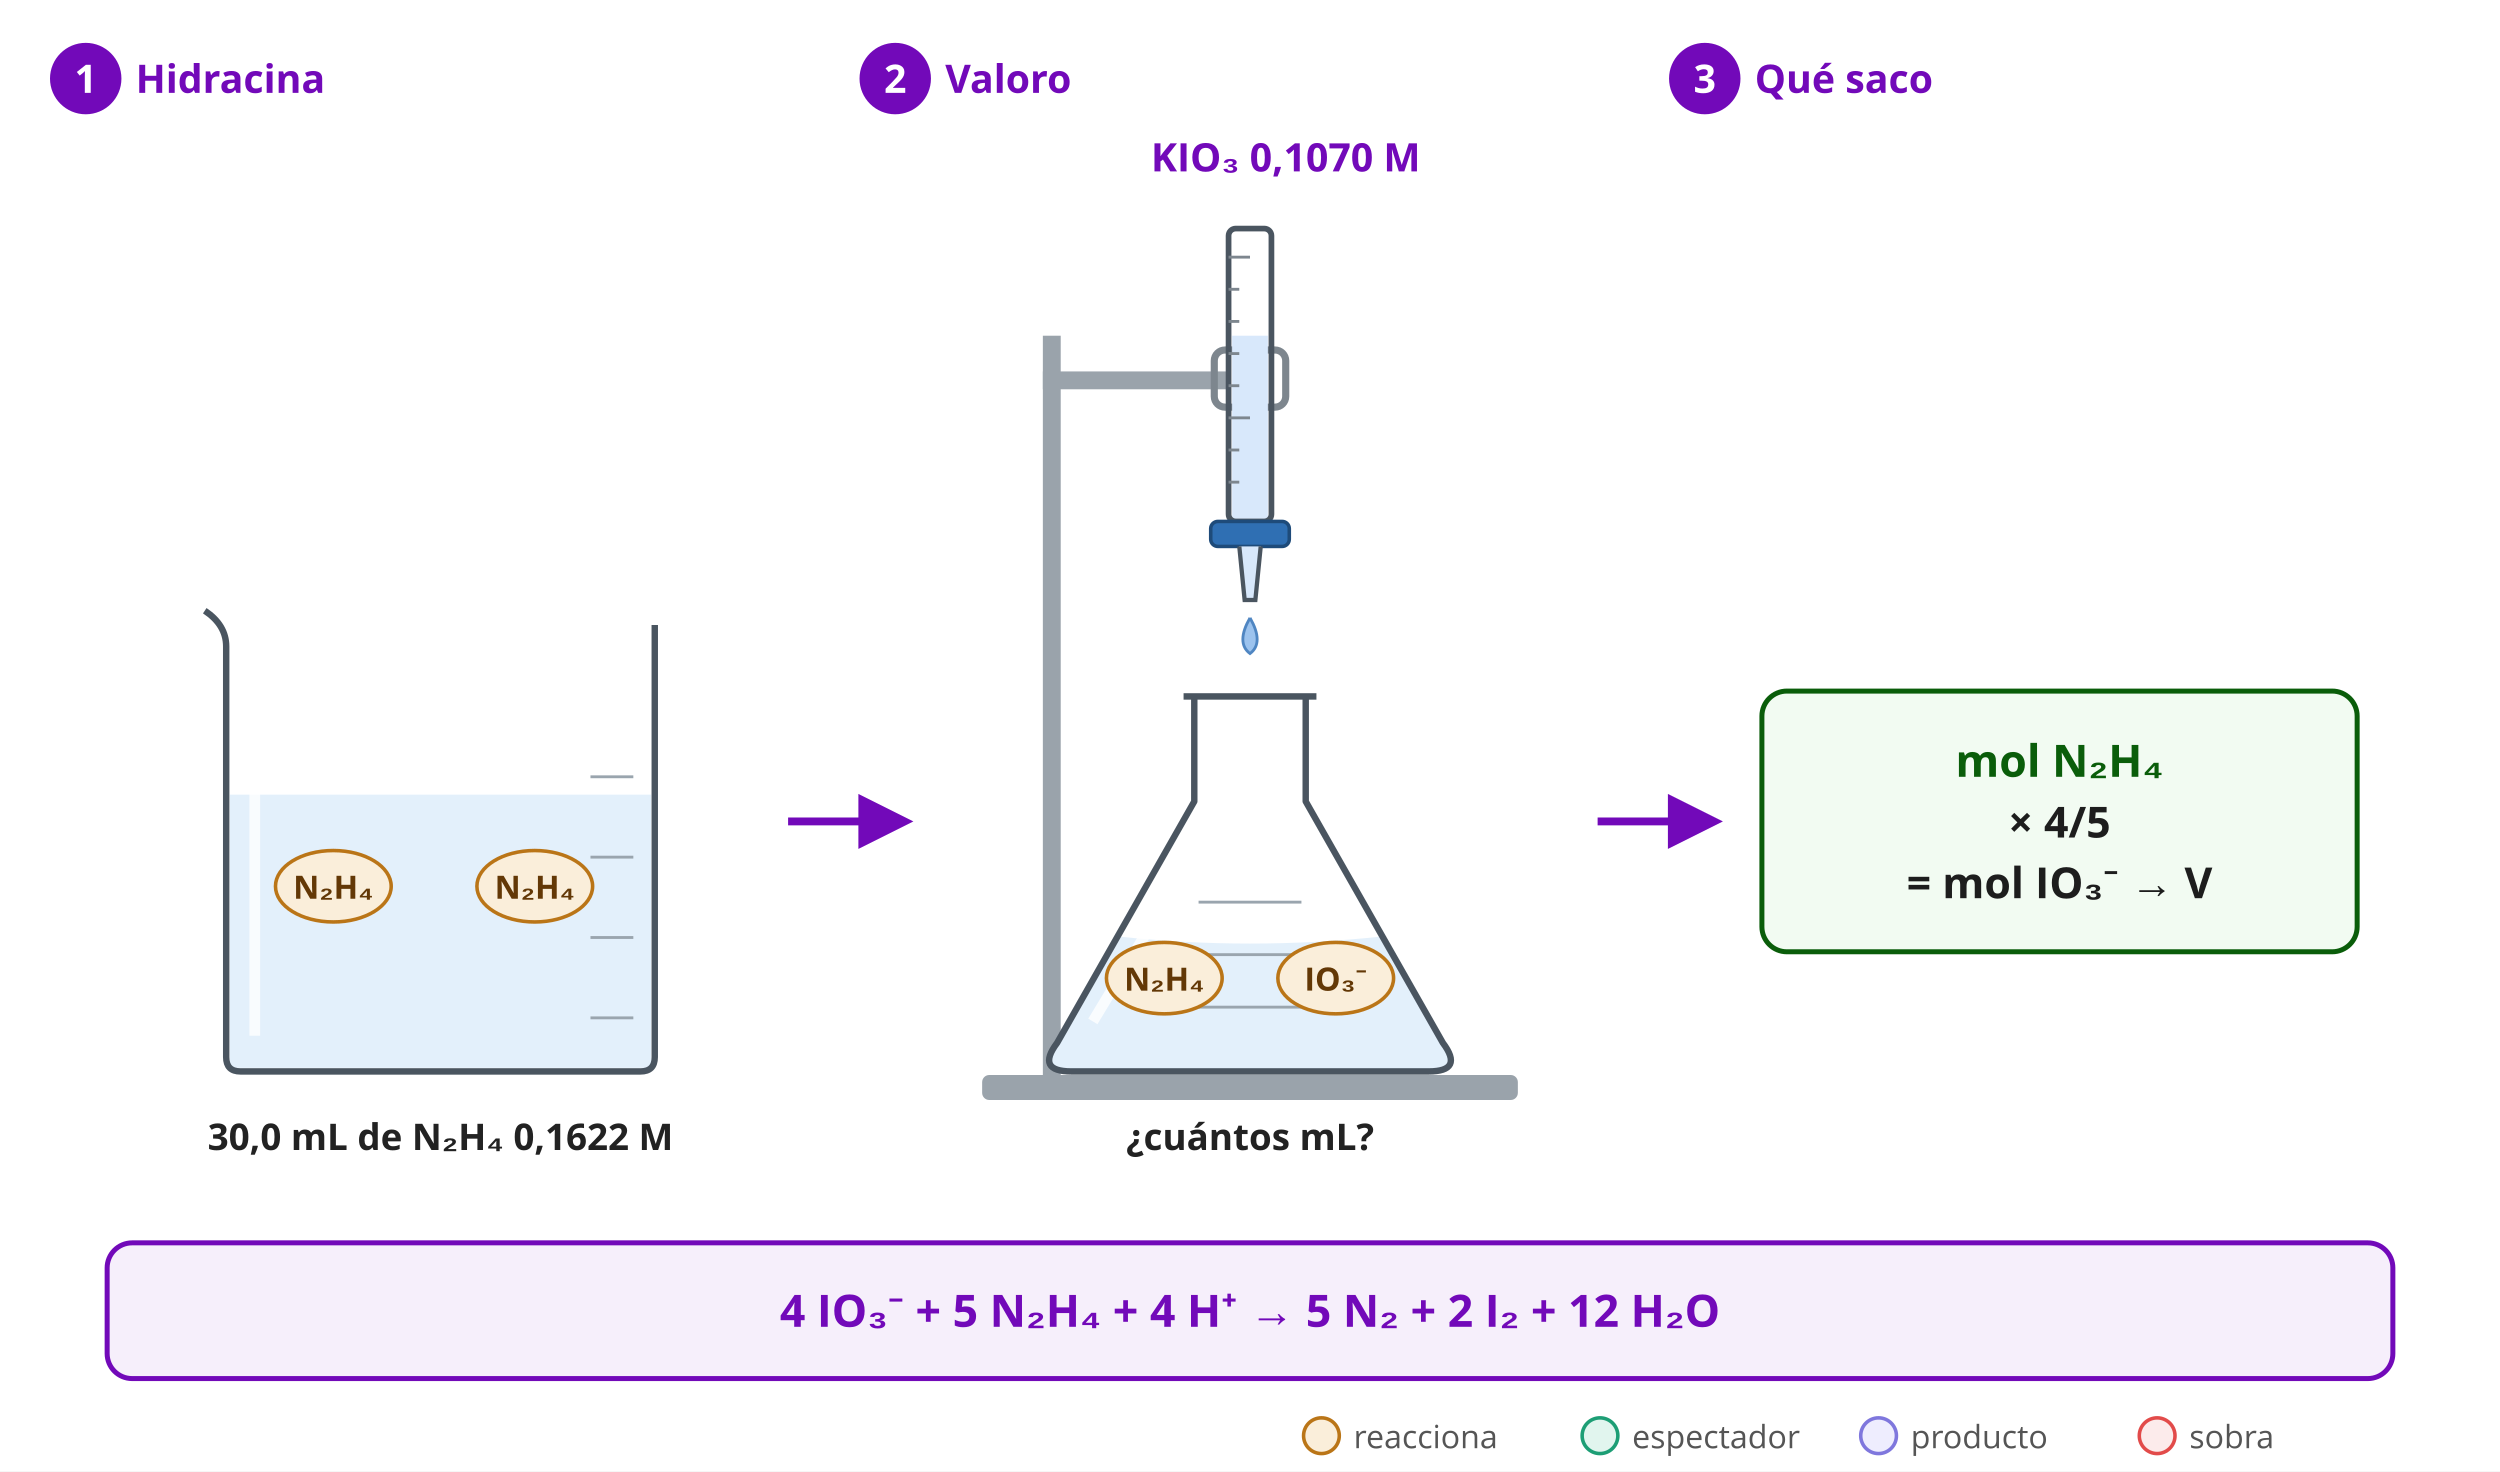
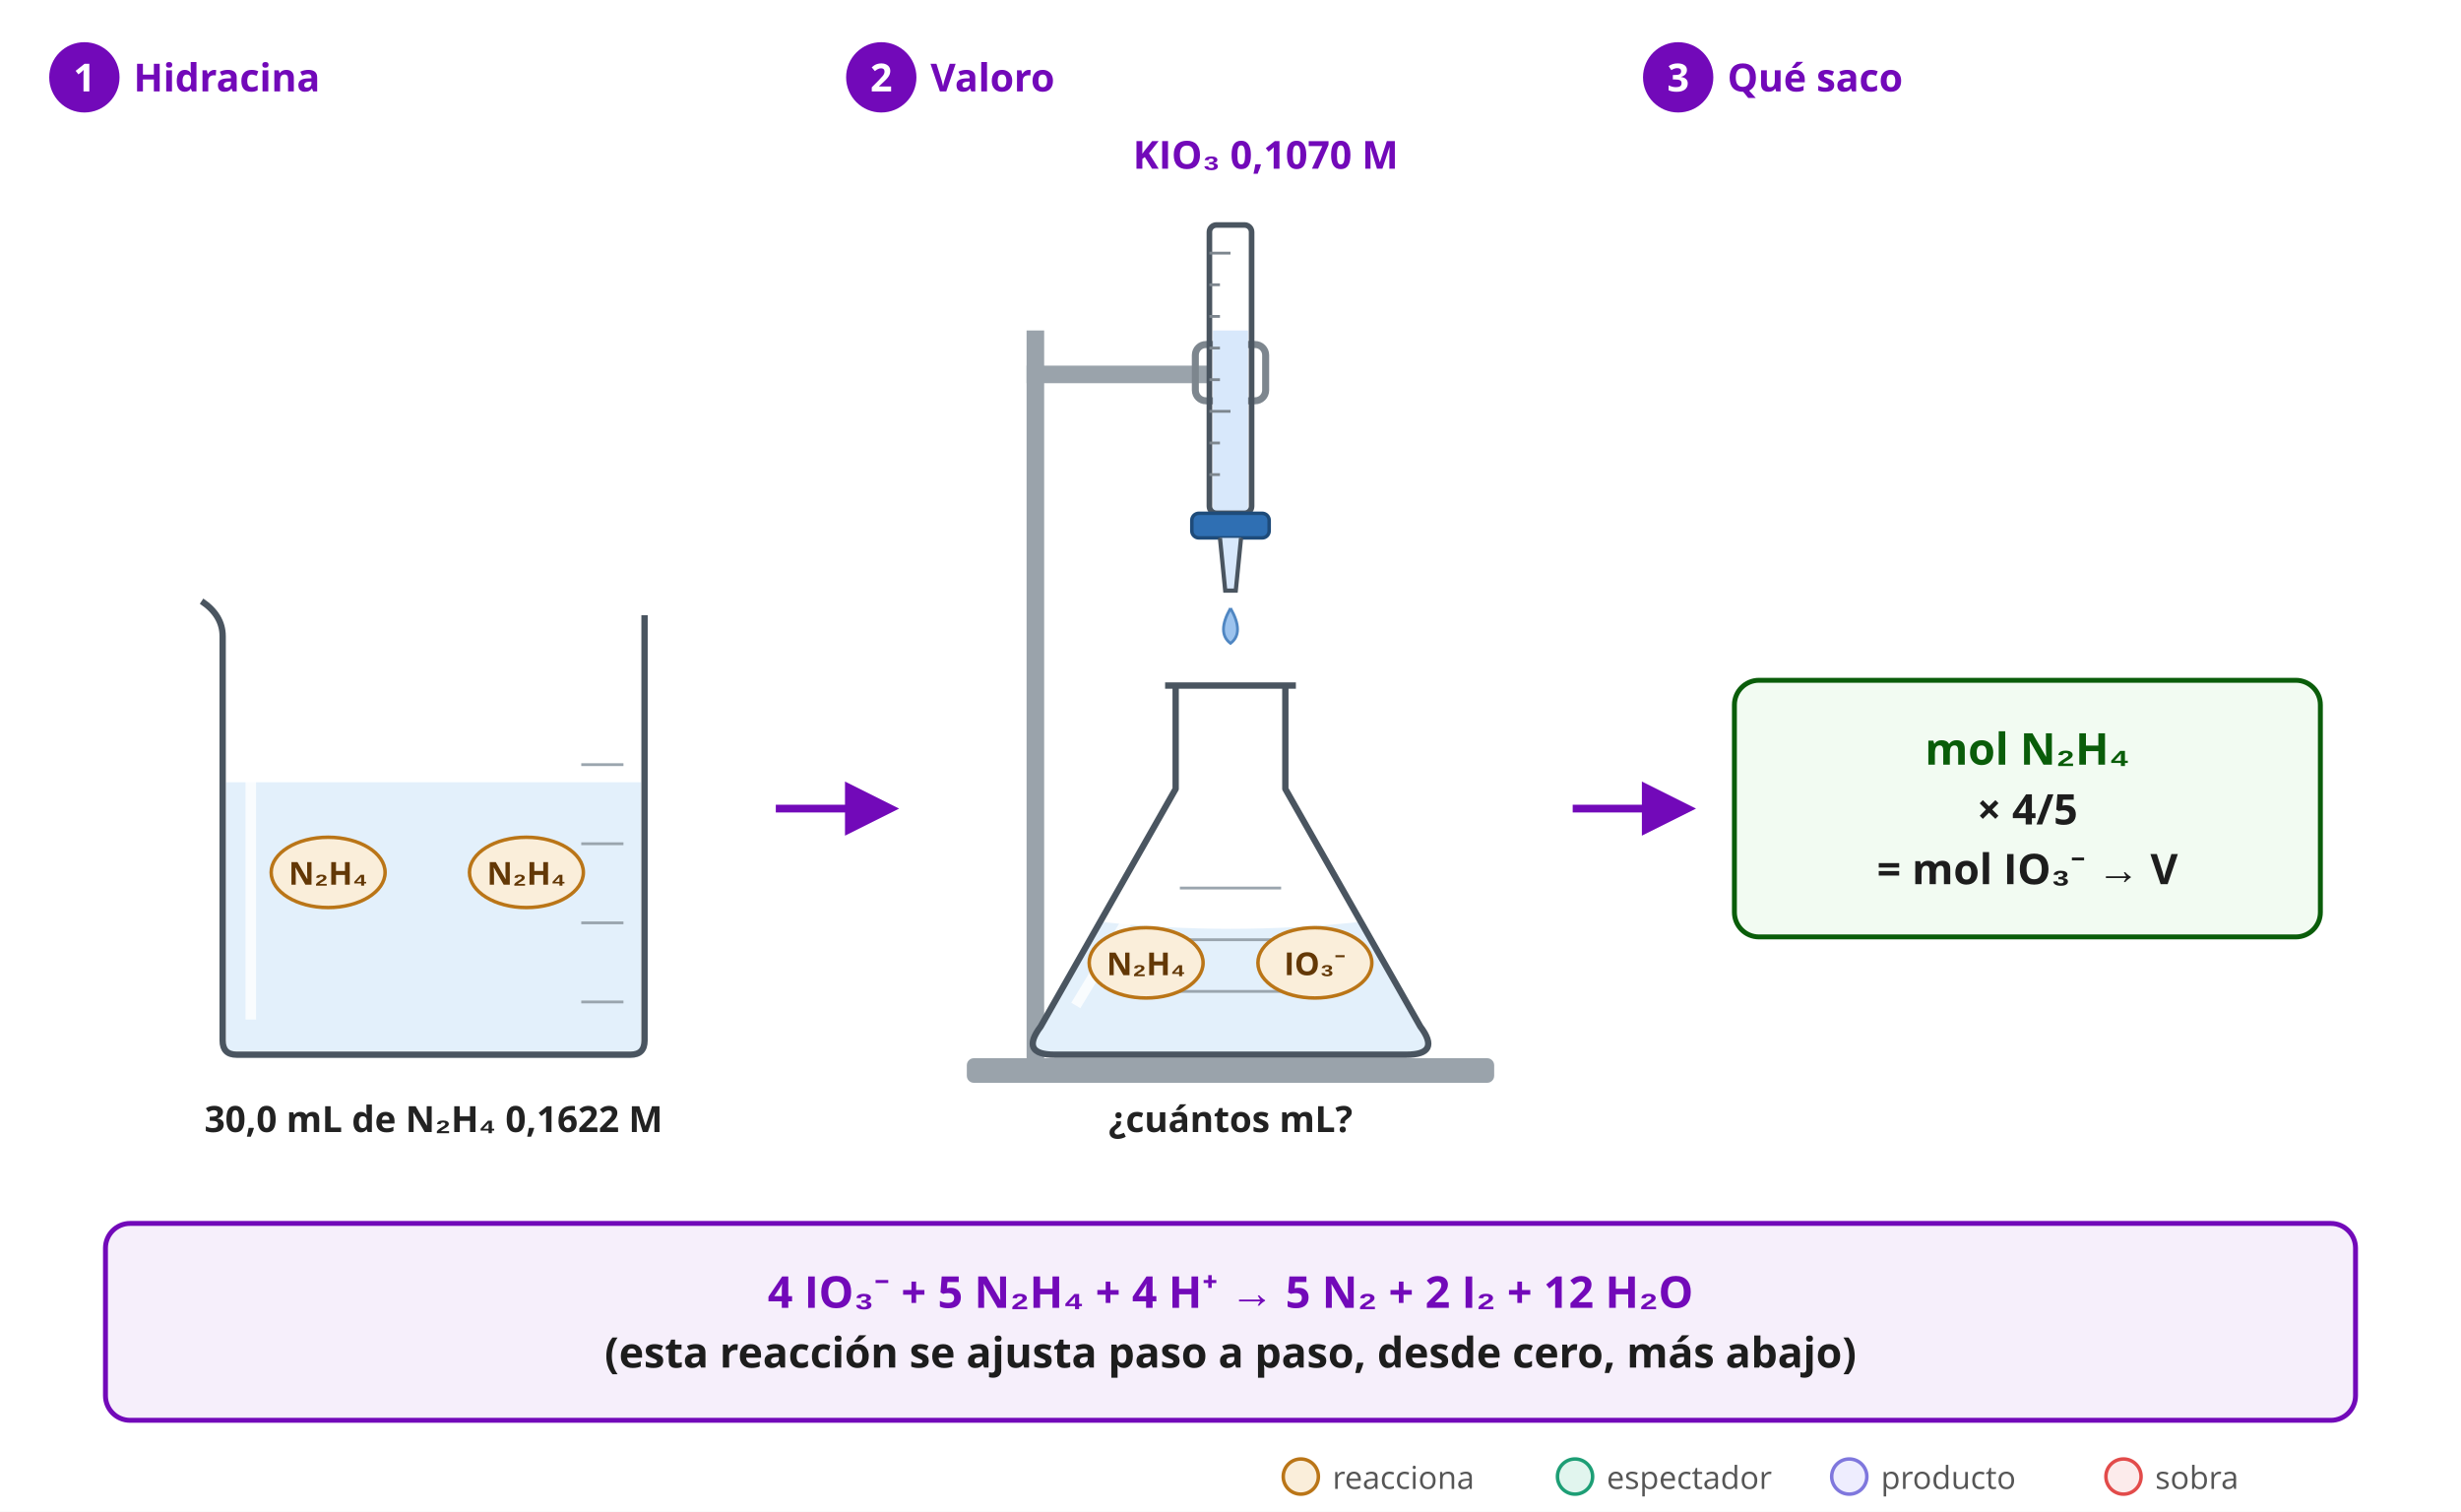
- <svg xmlns="http://www.w3.org/2000/svg" viewBox="0 0 700 412" width="700" height="412">
+ <svg xmlns="http://www.w3.org/2000/svg" viewBox="0 0 700 430" width="700" height="430">
  <defs>
    <marker id="pta" viewBox="0 0 10 10" refX="8" refY="5" markerWidth="7" markerHeight="7" orient="auto-start-reverse">
      <path d="M0 0 L10 5 L0 10 z" fill="#7209b9" />
    </marker>
  </defs>
-   <rect width="700" height="412" fill="white" />
+   <rect width="700" height="430" fill="white" />
  <circle cx="24.0" cy="22" r="10" fill="#7209b9" />
  <text x="24.0" y="26" text-anchor="middle" font-size="11" font-weight="bold" fill="white" font-family="Open Sans, Arial, sans-serif">1</text>
  <text x="40.0" y="26" text-anchor="start" font-size="11.5" font-weight="bold" fill="#7209b9" font-family="Open Sans, Arial, sans-serif" />
  <text x="38.0" y="26" text-anchor="start" font-size="11" font-weight="bold" fill="#7209b9" font-family="Open Sans, Arial, sans-serif">Hidracina</text>
  <rect x="64.333" y="222.5" width="118" height="76.5" fill="#e3f0fb" />
  <path d="M57.333 171 Q63.333 175 63.333 181 V296 Q63.333 300 67.333 300 H179.333 Q183.333 300 183.333 296 V175" fill="none" stroke="#4a5560" stroke-width="1.8" />
  <line x1="165.333" y1="285.0" x2="177.333" y2="285.0" stroke="#9aa5ae" stroke-width=".8" />
  <line x1="165.333" y1="262.5" x2="177.333" y2="262.5" stroke="#9aa5ae" stroke-width=".8" />
  <line x1="165.333" y1="240.0" x2="177.333" y2="240.0" stroke="#9aa5ae" stroke-width=".8" />
  <line x1="165.333" y1="217.5" x2="177.333" y2="217.5" stroke="#9aa5ae" stroke-width=".8" />
  <line x1="71.333" y1="189" x2="71.333" y2="290" stroke="white" stroke-width="3" opacity=".8" />
  <ellipse cx="93.333" cy="248.15" rx="16.2" ry="10" fill="#FAEEDA" stroke="#BA7517" stroke-width="1" />
  <text x="93.333" y="251.65" text-anchor="middle" font-size="9" font-weight="bold" fill="#633806" font-family="Open Sans, Arial, sans-serif">N₂H₄</text>
  <ellipse cx="149.733" cy="248.15" rx="16.2" ry="10" fill="#FAEEDA" stroke="#BA7517" stroke-width="1" />
  <text x="149.733" y="251.65" text-anchor="middle" font-size="9" font-weight="bold" fill="#633806" font-family="Open Sans, Arial, sans-serif">N₂H₄</text>
  <text x="123.333" y="322" text-anchor="middle" font-size="10.3" font-weight="bold" fill="#222" font-family="Open Sans, Arial, sans-serif">30,0 mL de N₂H₄ 0,1622 M</text>
  <path d="M220.667 230 L252.667 230" fill="none" stroke="#7209b9" stroke-width="2.2" marker-end="url(#pta)" />
  <circle cx="250.667" cy="22" r="10" fill="#7209b9" />
  <text x="250.667" y="26" text-anchor="middle" font-size="11" font-weight="bold" fill="white" font-family="Open Sans, Arial, sans-serif">2</text>
  <text x="266.667" y="26" text-anchor="start" font-size="11.5" font-weight="bold" fill="#7209b9" font-family="Open Sans, Arial, sans-serif" />
  <text x="264.667" y="26" text-anchor="start" font-size="11" font-weight="bold" fill="#7209b9" font-family="Open Sans, Arial, sans-serif">Valoro</text>
  <rect x="292.0" y="94" width="5" height="207" fill="#9aa3ab" />
  <rect x="275.0" y="301" width="150" height="7" rx="2" fill="#9aa3ab" />
  <rect x="292.0" y="104" width="52" height="5" fill="#9aa3ab" />
  <rect x="340.0" y="98" width="20" height="16" rx="3" fill="none" stroke="#7d868e" stroke-width="2" />
  <rect x="345.0" y="94" width="10" height="52" fill="#d8e8fb" />
  <rect x="344.0" y="64" width="12" height="82" rx="2" fill="none" stroke="#4a5560" stroke-width="1.6" />
  <line x1="344.0" y1="72" x2="350.0" y2="72" stroke="#7d868e" stroke-width=".8" />
  <line x1="344.0" y1="81" x2="347.0" y2="81" stroke="#7d868e" stroke-width=".8" />
  <line x1="344.0" y1="90" x2="347.0" y2="90" stroke="#7d868e" stroke-width=".8" />
  <line x1="344.0" y1="99" x2="347.0" y2="99" stroke="#7d868e" stroke-width=".8" />
  <line x1="344.0" y1="108" x2="347.0" y2="108" stroke="#7d868e" stroke-width=".8" />
  <line x1="344.0" y1="117" x2="350.0" y2="117" stroke="#7d868e" stroke-width=".8" />
  <line x1="344.0" y1="126" x2="347.0" y2="126" stroke="#7d868e" stroke-width=".8" />
  <line x1="344.0" y1="135" x2="347.0" y2="135" stroke="#7d868e" stroke-width=".8" />
  <rect x="339.0" y="146" width="22" height="7" rx="2" fill="#2f6fb3" stroke="#1e4b7a" />
  <path d="M347.0 153 L348.5 168 H351.5 L353.0 153" fill="#d8e8fb" stroke="#4a5560" stroke-width="1.2" />
  <path d="M350.0 173 q-4 7 0 10 q4 -3 0 -10" fill="#9cc3ee" stroke="#4f86c2" stroke-width=".8" />
  <text x="360.0" y="48.0" text-anchor="middle" font-size="11.0" font-weight="bold" fill="#7209b9" font-family="Open Sans, Arial, sans-serif">KIO₃ 0,1070 M</text>
  <path d="M312.928 262.2 Q350.0 266.2 387.072 262.2 L404.0 292 Q410.0 300 400.0 300 H300.0 Q290.0 300 296.0 292 Z" fill="#e3f0fb" stroke="none" />
  <path d="M331.4 195 H368.6 M334.4 195 V224.4 L296.0 292 Q290.0 300 300.0 300 H400.0 Q410.0 300 404.0 292 L365.6 224.4 V195" fill="none" stroke="#4a5560" stroke-width="1.8" stroke-linejoin="round" />
  <path d="M306.0 286 L338.4 232.4" stroke="white" stroke-width="3" opacity=".8" />
  <line x1="335.6" y1="282.0" x2="364.4" y2="282.0" stroke="#9aa5ae" stroke-width=".8" />
  <line x1="335.6" y1="267.3" x2="364.4" y2="267.3" stroke="#9aa5ae" stroke-width=".8" />
  <line x1="335.6" y1="252.6" x2="364.4" y2="252.6" stroke="#9aa5ae" stroke-width=".8" />
  <ellipse cx="326.0" cy="273.876" rx="16.2" ry="10" fill="#FAEEDA" stroke="#BA7517" stroke-width="1" />
  <text x="326.0" y="277.376" text-anchor="middle" font-size="9" font-weight="bold" fill="#633806" font-family="Open Sans, Arial, sans-serif">N₂H₄</text>
  <ellipse cx="374.0" cy="273.876" rx="16.2" ry="10" fill="#FAEEDA" stroke="#BA7517" stroke-width="1" />
  <text x="374.0" y="277.376" text-anchor="middle" font-size="9" font-weight="bold" fill="#633806" font-family="Open Sans, Arial, sans-serif">IO₃⁻</text>
  <text x="350.0" y="322" text-anchor="middle" font-size="10.3" font-weight="bold" fill="#222" font-family="Open Sans, Arial, sans-serif">¿cuántos mL?</text>
  <path d="M447.333 230 L479.333 230" fill="none" stroke="#7209b9" stroke-width="2.2" marker-end="url(#pta)" />
  <circle cx="477.333" cy="22" r="10" fill="#7209b9" />
  <text x="477.333" y="26" text-anchor="middle" font-size="11" font-weight="bold" fill="white" font-family="Open Sans, Arial, sans-serif">3</text>
  <text x="493.333" y="26" text-anchor="start" font-size="11.5" font-weight="bold" fill="#7209b9" font-family="Open Sans, Arial, sans-serif" />
  <text x="491.333" y="26" text-anchor="start" font-size="11" font-weight="bold" fill="#7209b9" font-family="Open Sans, Arial, sans-serif">Qué saco</text>
  <rect x="493.333" y="193.5" width="166.667" height="73" rx="7" fill="#f2fbf2" stroke="#0a5d0a" stroke-width="1.4" />
  <text x="576.667" y="217.5" text-anchor="middle" font-size="12.5" font-weight="bold" fill="#0a5d0a" font-family="Open Sans, Arial, sans-serif">mol N₂H₄</text>
  <text x="576.667" y="234.5" text-anchor="middle" font-size="12" font-weight="bold" fill="#1d1d1d" font-family="Open Sans, Arial, sans-serif">× 4/5</text>
  <text x="576.667" y="251.5" text-anchor="middle" font-size="12" font-weight="bold" fill="#1d1d1d" font-family="Open Sans, Arial, sans-serif">= mol IO₃⁻ → V</text>
-   <rect x="30" y="348" width="640" height="38" rx="7" fill="#f6effb" stroke="#7209b9" stroke-width="1.4" />
-   <text x="350.0" y="371.5" text-anchor="middle" font-size="12.5" font-weight="bold" fill="#7209b9" font-family="Open Sans, Arial, sans-serif">4 IO₃⁻ + 5 N₂H₄ + 4 H⁺ → 5 N₂ + 2 I₂ + 12 H₂O</text>
-   <circle cx="370" cy="402" r="5" fill="#FAEEDA" stroke="#BA7517" />
-   <text x="379" y="405.5" text-anchor="start" font-size="9" font-weight="normal" fill="#555" font-family="Open Sans, Arial, sans-serif">reacciona</text>
-   <circle cx="448" cy="402" r="5" fill="#E1F5EE" stroke="#1D9E75" />
-   <text x="457" y="405.5" text-anchor="start" font-size="9" font-weight="normal" fill="#555" font-family="Open Sans, Arial, sans-serif">espectador</text>
-   <circle cx="526" cy="402" r="5" fill="#EEEDFE" stroke="#7F77DD" />
-   <text x="535" y="405.5" text-anchor="start" font-size="9" font-weight="normal" fill="#555" font-family="Open Sans, Arial, sans-serif">producto</text>
-   <circle cx="604" cy="402" r="5" fill="#FCEBEB" stroke="#E24B4A" />
-   <text x="613" y="405.5" text-anchor="start" font-size="9" font-weight="normal" fill="#555" font-family="Open Sans, Arial, sans-serif">sobra</text>
+   <rect x="30" y="348" width="640" height="56" rx="7" fill="#f6effb" stroke="#7209b9" stroke-width="1.4" />
+   <text x="350.0" y="372.0" text-anchor="middle" font-size="12.5" font-weight="bold" fill="#7209b9" font-family="Open Sans, Arial, sans-serif">4 IO₃⁻ + 5 N₂H₄ + 4 H⁺ → 5 N₂ + 2 I₂ + 12 H₂O</text>
+   <text x="350.0" y="389.0" text-anchor="middle" font-size="12" font-weight="bold" fill="#1d1d1d" font-family="Open Sans, Arial, sans-serif">(esta reacción se ajusta paso a paso, desde cero, más abajo)</text>
+   <circle cx="370" cy="420" r="5" fill="#FAEEDA" stroke="#BA7517" />
+   <text x="379" y="423.5" text-anchor="start" font-size="9" font-weight="normal" fill="#555" font-family="Open Sans, Arial, sans-serif">reacciona</text>
+   <circle cx="448" cy="420" r="5" fill="#E1F5EE" stroke="#1D9E75" />
+   <text x="457" y="423.5" text-anchor="start" font-size="9" font-weight="normal" fill="#555" font-family="Open Sans, Arial, sans-serif">espectador</text>
+   <circle cx="526" cy="420" r="5" fill="#EEEDFE" stroke="#7F77DD" />
+   <text x="535" y="423.5" text-anchor="start" font-size="9" font-weight="normal" fill="#555" font-family="Open Sans, Arial, sans-serif">producto</text>
+   <circle cx="604" cy="420" r="5" fill="#FCEBEB" stroke="#E24B4A" />
+   <text x="613" y="423.5" text-anchor="start" font-size="9" font-weight="normal" fill="#555" font-family="Open Sans, Arial, sans-serif">sobra</text>
</svg>
